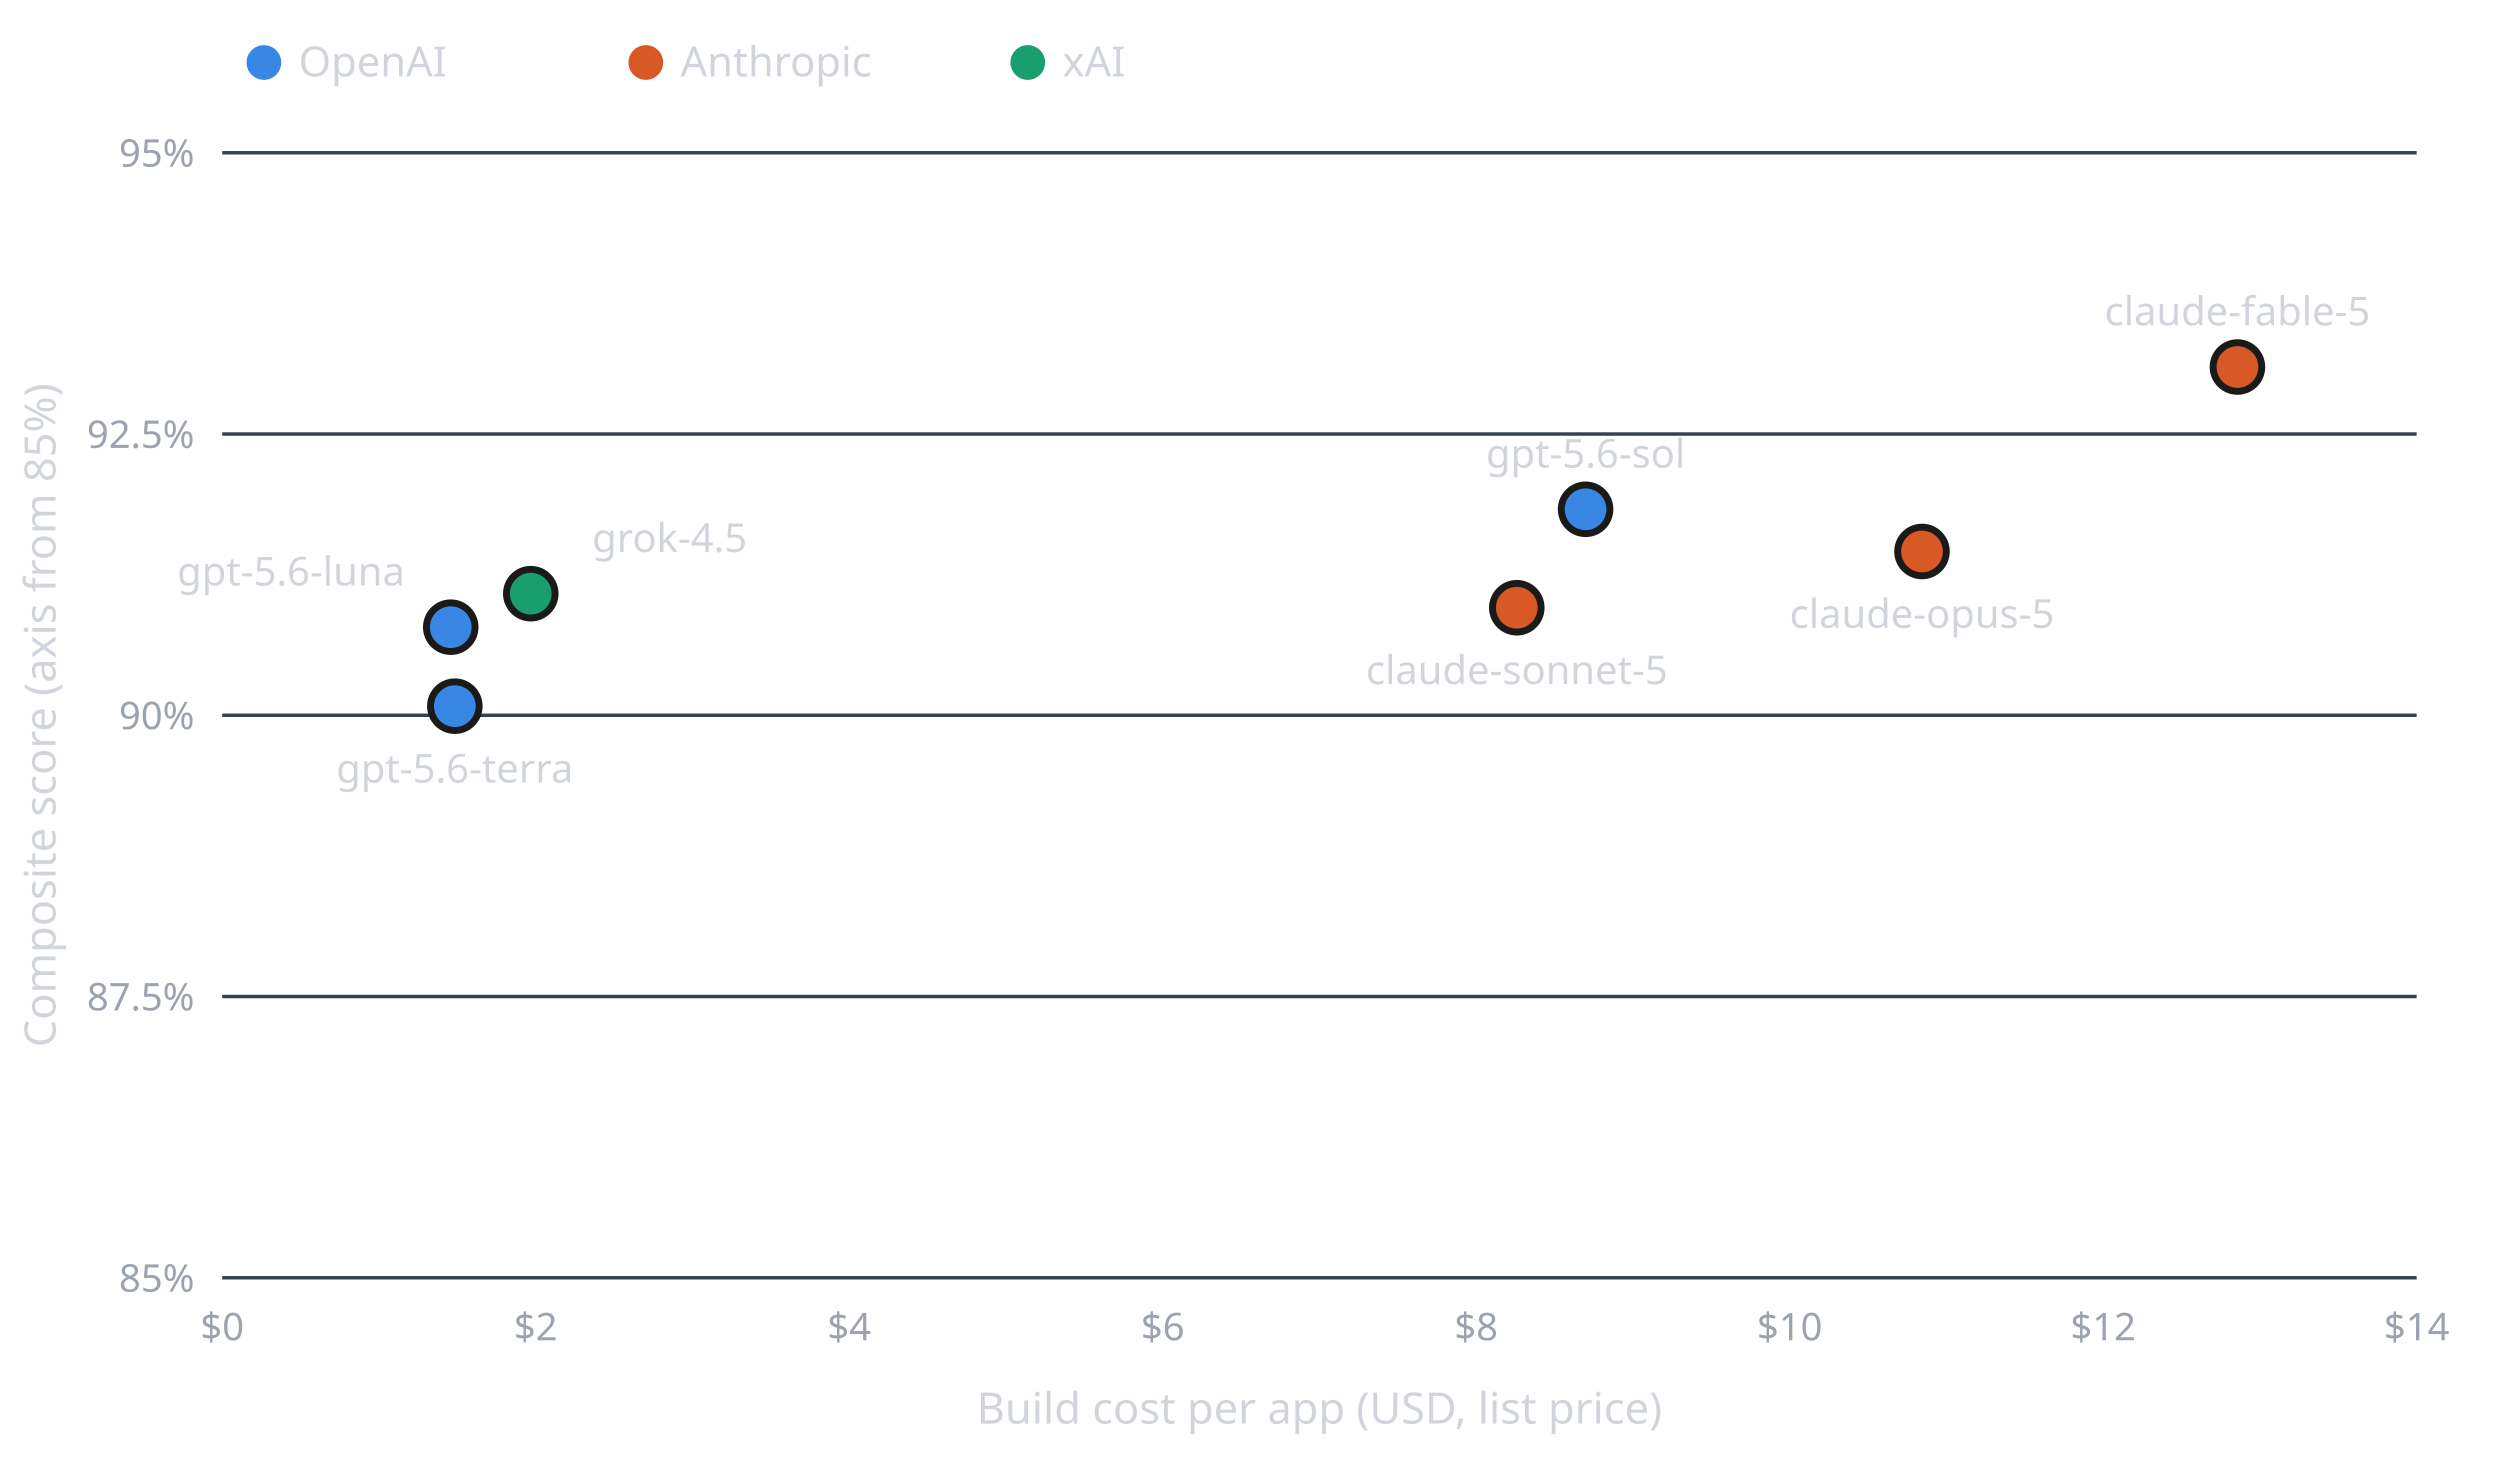
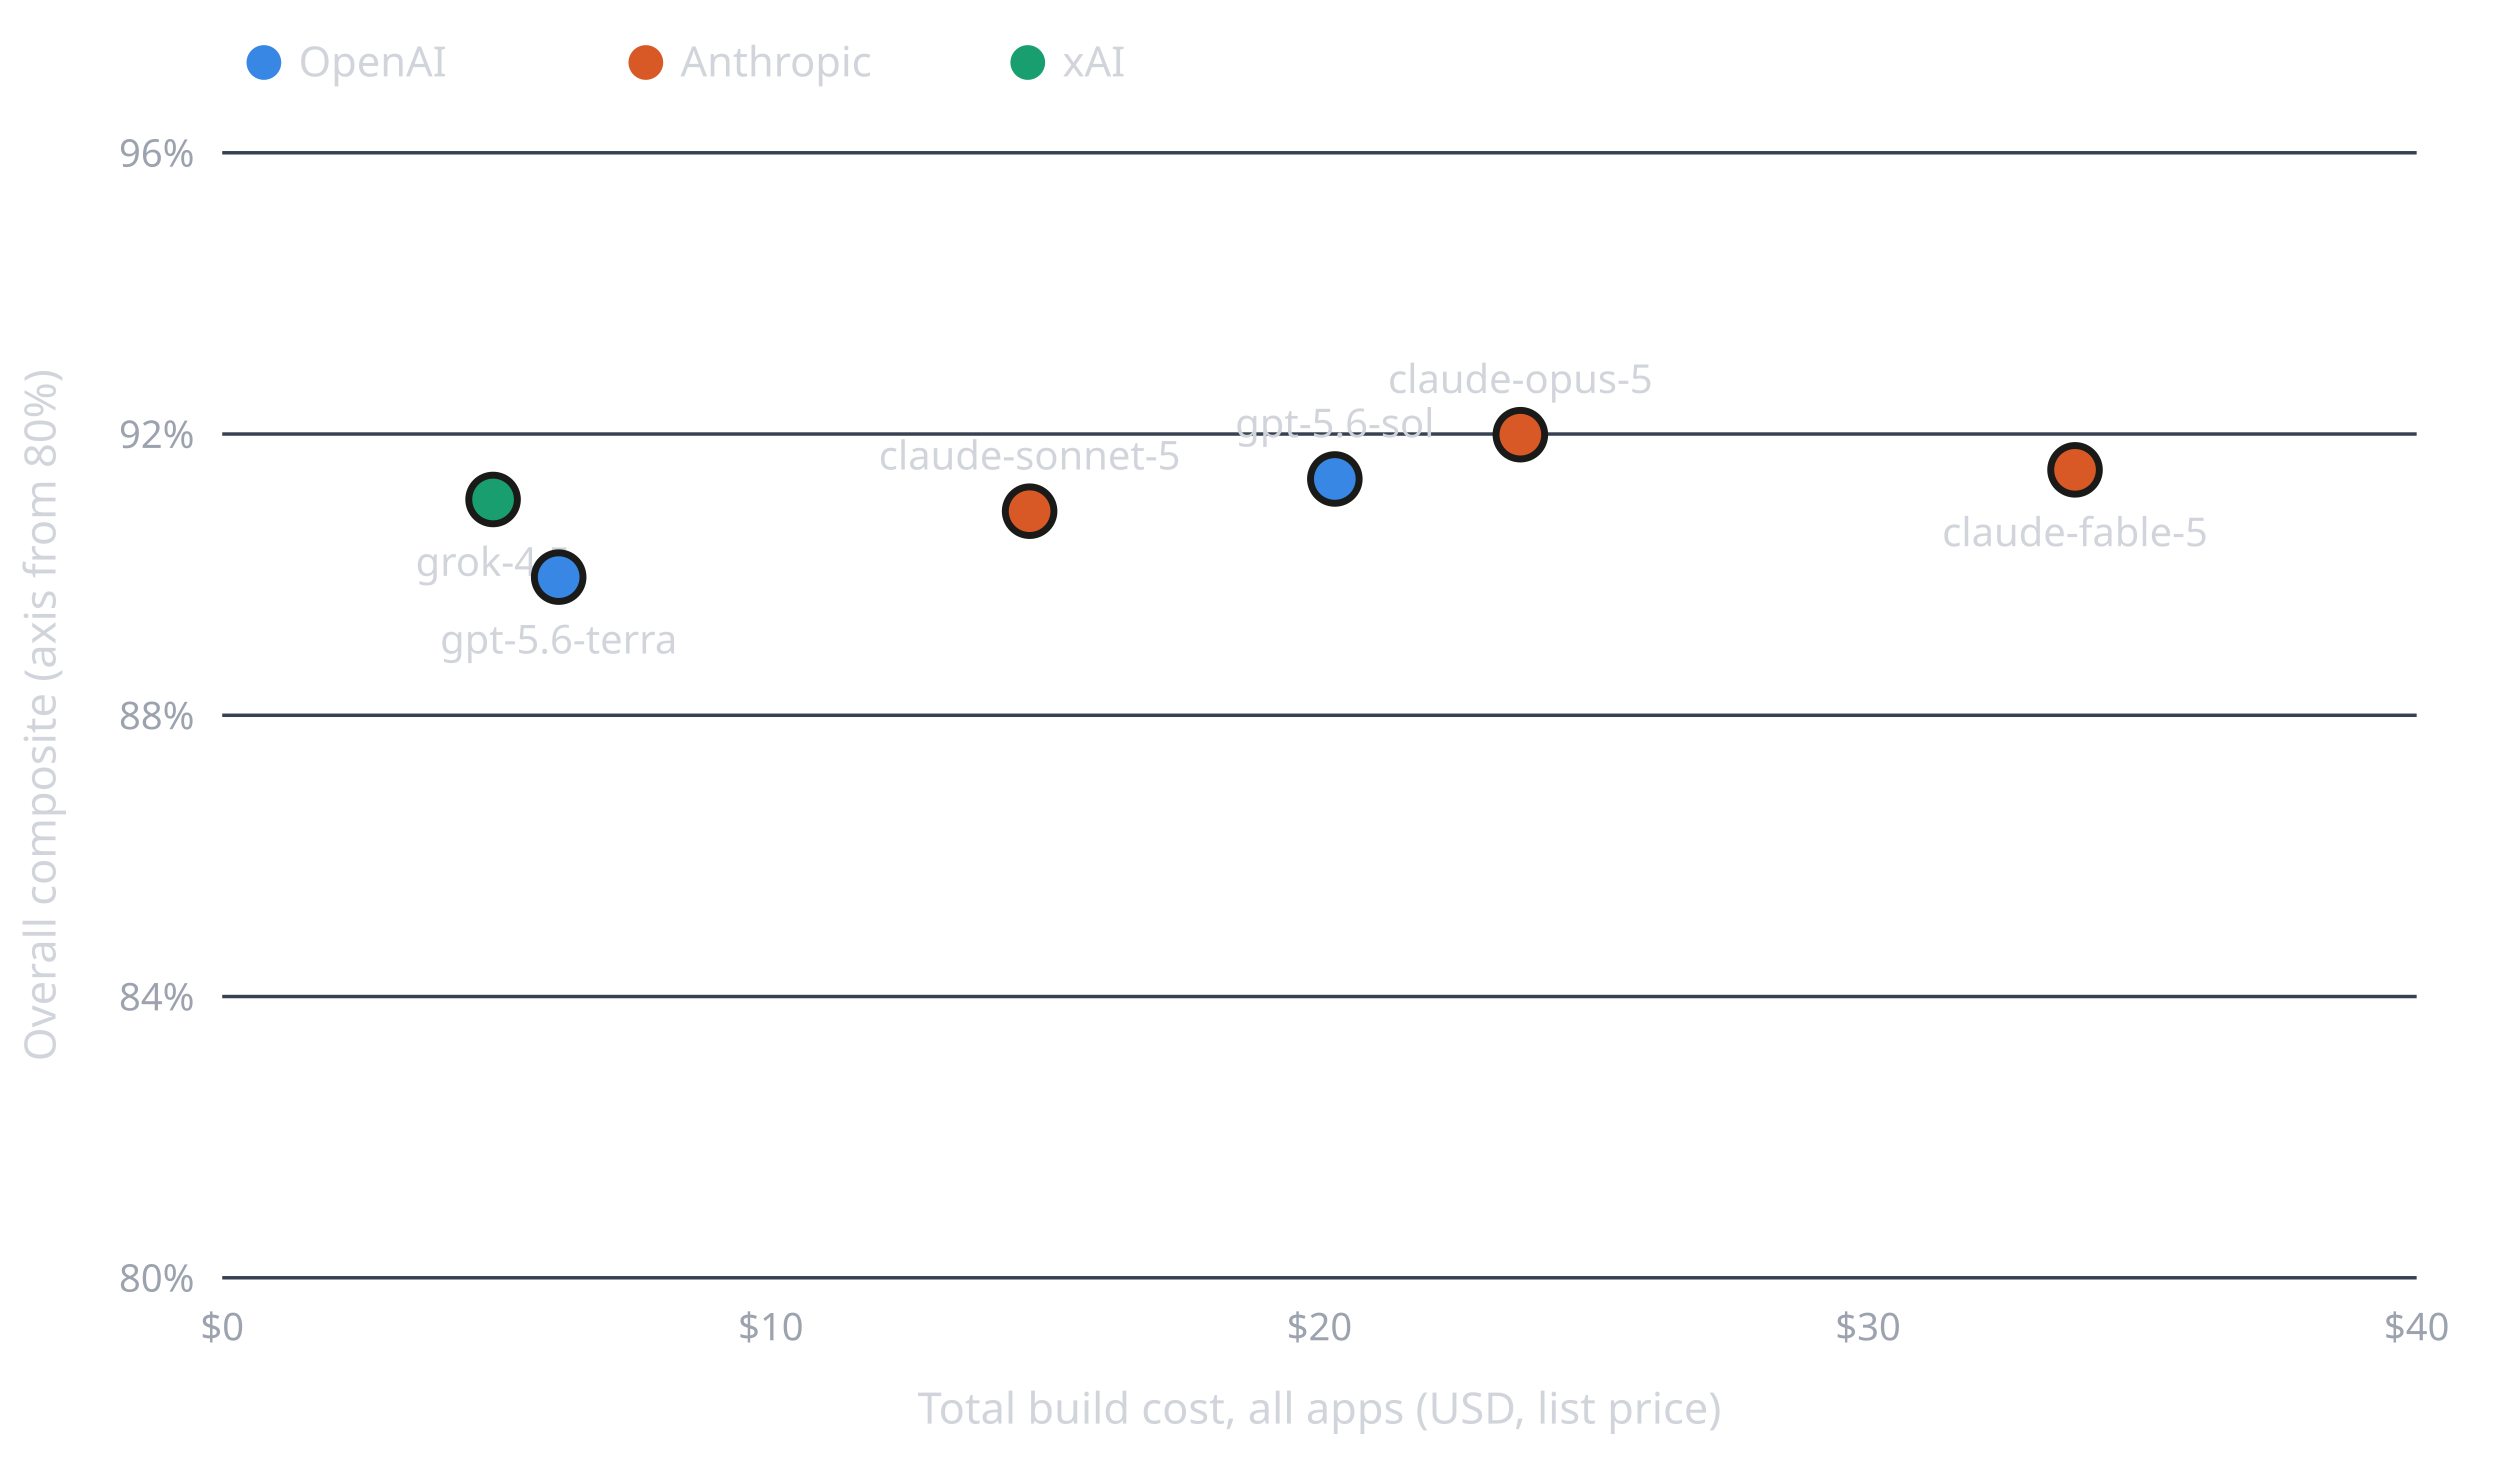
<svg xmlns="http://www.w3.org/2000/svg" viewBox="0 0 720 420" font-family="system-ui,sans-serif">
  <circle cx="76" cy="18" r="5" fill="#3987e5" />
  <text x="86" y="22" fill="#d1d5db" font-size="12">OpenAI</text>
  <circle cx="186" cy="18" r="5" fill="#d95926" />
  <text x="196" y="22" fill="#d1d5db" font-size="12">Anthropic</text>
  <circle cx="296" cy="18" r="5" fill="#199e70" />
  <text x="306" y="22" fill="#d1d5db" font-size="12">xAI</text>
  <line x1="64" y1="368" x2="696" y2="368" stroke="#374151" stroke-width="1" />
-   <text x="56" y="372" text-anchor="end" fill="#9ca3af" font-size="11">85%</text>
+   <text x="56" y="372" text-anchor="end" fill="#9ca3af" font-size="11">80%</text>
  <line x1="64" y1="287" x2="696" y2="287" stroke="#374151" stroke-width="1" />
-   <text x="56" y="291" text-anchor="end" fill="#9ca3af" font-size="11">87.5%</text>
+   <text x="56" y="291" text-anchor="end" fill="#9ca3af" font-size="11">84%</text>
  <line x1="64" y1="206" x2="696" y2="206" stroke="#374151" stroke-width="1" />
-   <text x="56" y="210" text-anchor="end" fill="#9ca3af" font-size="11">90%</text>
+   <text x="56" y="210" text-anchor="end" fill="#9ca3af" font-size="11">88%</text>
  <line x1="64" y1="125" x2="696" y2="125" stroke="#374151" stroke-width="1" />
-   <text x="56" y="129" text-anchor="end" fill="#9ca3af" font-size="11">92.5%</text>
+   <text x="56" y="129" text-anchor="end" fill="#9ca3af" font-size="11">92%</text>
  <line x1="64" y1="44" x2="696" y2="44" stroke="#374151" stroke-width="1" />
-   <text x="56" y="48" text-anchor="end" fill="#9ca3af" font-size="11">95%</text>
+   <text x="56" y="48" text-anchor="end" fill="#9ca3af" font-size="11">96%</text>
  <text x="64" y="386" text-anchor="middle" fill="#9ca3af" font-size="11">$0</text>
-   <text x="154.286" y="386" text-anchor="middle" fill="#9ca3af" font-size="11">$2</text>
-   <text x="244.571" y="386" text-anchor="middle" fill="#9ca3af" font-size="11">$4</text>
-   <text x="334.857" y="386" text-anchor="middle" fill="#9ca3af" font-size="11">$6</text>
-   <text x="425.143" y="386" text-anchor="middle" fill="#9ca3af" font-size="11">$8</text>
-   <text x="515.429" y="386" text-anchor="middle" fill="#9ca3af" font-size="11">$10</text>
-   <text x="605.714" y="386" text-anchor="middle" fill="#9ca3af" font-size="11">$12</text>
-   <text x="696" y="386" text-anchor="middle" fill="#9ca3af" font-size="11">$14</text>
-   <circle cx="644.384" cy="105.703" r="7" fill="#d95926" stroke="#1a1a19" stroke-width="2" />
-   <text x="644.384" y="93.703" text-anchor="middle" fill="#d1d5db" font-size="11.5">claude-fable-5</text>
-   <circle cx="456.648" cy="146.679" r="7" fill="#3987e5" stroke="#1a1a19" stroke-width="2" />
-   <text x="456.648" y="134.679" text-anchor="middle" fill="#d1d5db" font-size="11.5">gpt-5.6-sol</text>
-   <circle cx="553.534" cy="158.829" r="7" fill="#d95926" stroke="#1a1a19" stroke-width="2" />
-   <text x="553.534" y="180.829" text-anchor="middle" fill="#d1d5db" font-size="11.5">claude-opus-5</text>
-   <circle cx="152.864" cy="170.979" r="7" fill="#199e70" stroke="#1a1a19" stroke-width="2" />
-   <text x="192.864" y="158.979" text-anchor="middle" fill="#d1d5db" font-size="11.5">grok-4.5</text>
-   <circle cx="436.835" cy="175.029" r="7" fill="#d95926" stroke="#1a1a19" stroke-width="2" />
-   <text x="436.835" y="197.029" text-anchor="middle" fill="#d1d5db" font-size="11.5">claude-sonnet-5</text>
-   <circle cx="129.814" cy="180.628" r="7" fill="#3987e5" stroke="#1a1a19" stroke-width="2" />
-   <text x="83.814" y="168.628" text-anchor="middle" fill="#d1d5db" font-size="11.5">gpt-5.6-luna</text>
-   <circle cx="130.992" cy="203.379" r="7" fill="#3987e5" stroke="#1a1a19" stroke-width="2" />
-   <text x="130.992" y="225.379" text-anchor="middle" fill="#d1d5db" font-size="11.5">gpt-5.6-terra</text>
-   <text x="380" y="410" text-anchor="middle" fill="#d1d5db" font-size="12.5">Build cost per app (USD, list price)</text>
-   <text transform="rotate(-90)" x="-206" y="16" text-anchor="middle" fill="#d1d5db" font-size="12.5">Composite score (axis from 85%)</text>
+   <text x="222" y="386" text-anchor="middle" fill="#9ca3af" font-size="11">$10</text>
+   <text x="380" y="386" text-anchor="middle" fill="#9ca3af" font-size="11">$20</text>
+   <text x="538" y="386" text-anchor="middle" fill="#9ca3af" font-size="11">$30</text>
+   <text x="696" y="386" text-anchor="middle" fill="#9ca3af" font-size="11">$40</text>
+   <circle cx="437.861" cy="125.19" r="7" fill="#d95926" stroke="#1a1a19" stroke-width="2" />
+   <text x="437.861" y="113.19" text-anchor="middle" fill="#d1d5db" font-size="11.5">claude-opus-5</text>
+   <circle cx="597.609" cy="135.315" r="7" fill="#d95926" stroke="#1a1a19" stroke-width="2" />
+   <text x="597.609" y="157.315" text-anchor="middle" fill="#d1d5db" font-size="11.5">claude-fable-5</text>
+   <circle cx="384.433" cy="137.945" r="7" fill="#3987e5" stroke="#1a1a19" stroke-width="2" />
+   <text x="384.433" y="125.945" text-anchor="middle" fill="#d1d5db" font-size="11.5">gpt-5.6-sol</text>
+   <circle cx="142.006" cy="143.851" r="7" fill="#199e70" stroke="#1a1a19" stroke-width="2" />
+   <text x="142.006" y="165.851" text-anchor="middle" fill="#d1d5db" font-size="11.5">grok-4.5</text>
+   <circle cx="296.53" cy="147.226" r="7" fill="#d95926" stroke="#1a1a19" stroke-width="2" />
+   <text x="296.53" y="135.226" text-anchor="middle" fill="#d1d5db" font-size="11.5">claude-sonnet-5</text>
+   <circle cx="160.903" cy="166.211" r="7" fill="#3987e5" stroke="#1a1a19" stroke-width="2" />
+   <text x="160.903" y="188.211" text-anchor="middle" fill="#d1d5db" font-size="11.5">gpt-5.6-terra</text>
+   <circle cx="114.263" cy="578.17" r="7" fill="#3987e5" stroke="#1a1a19" stroke-width="2" />
+   <text x="114.263" y="566.17" text-anchor="middle" fill="#d1d5db" font-size="11.5">gpt-5.6-luna</text>
+   <text x="380" y="410" text-anchor="middle" fill="#d1d5db" font-size="12.5">Total build cost, all apps (USD, list price)</text>
+   <text transform="rotate(-90)" x="-206" y="16" text-anchor="middle" fill="#d1d5db" font-size="12.5">Overall composite (axis from 80%)</text>
</svg>
